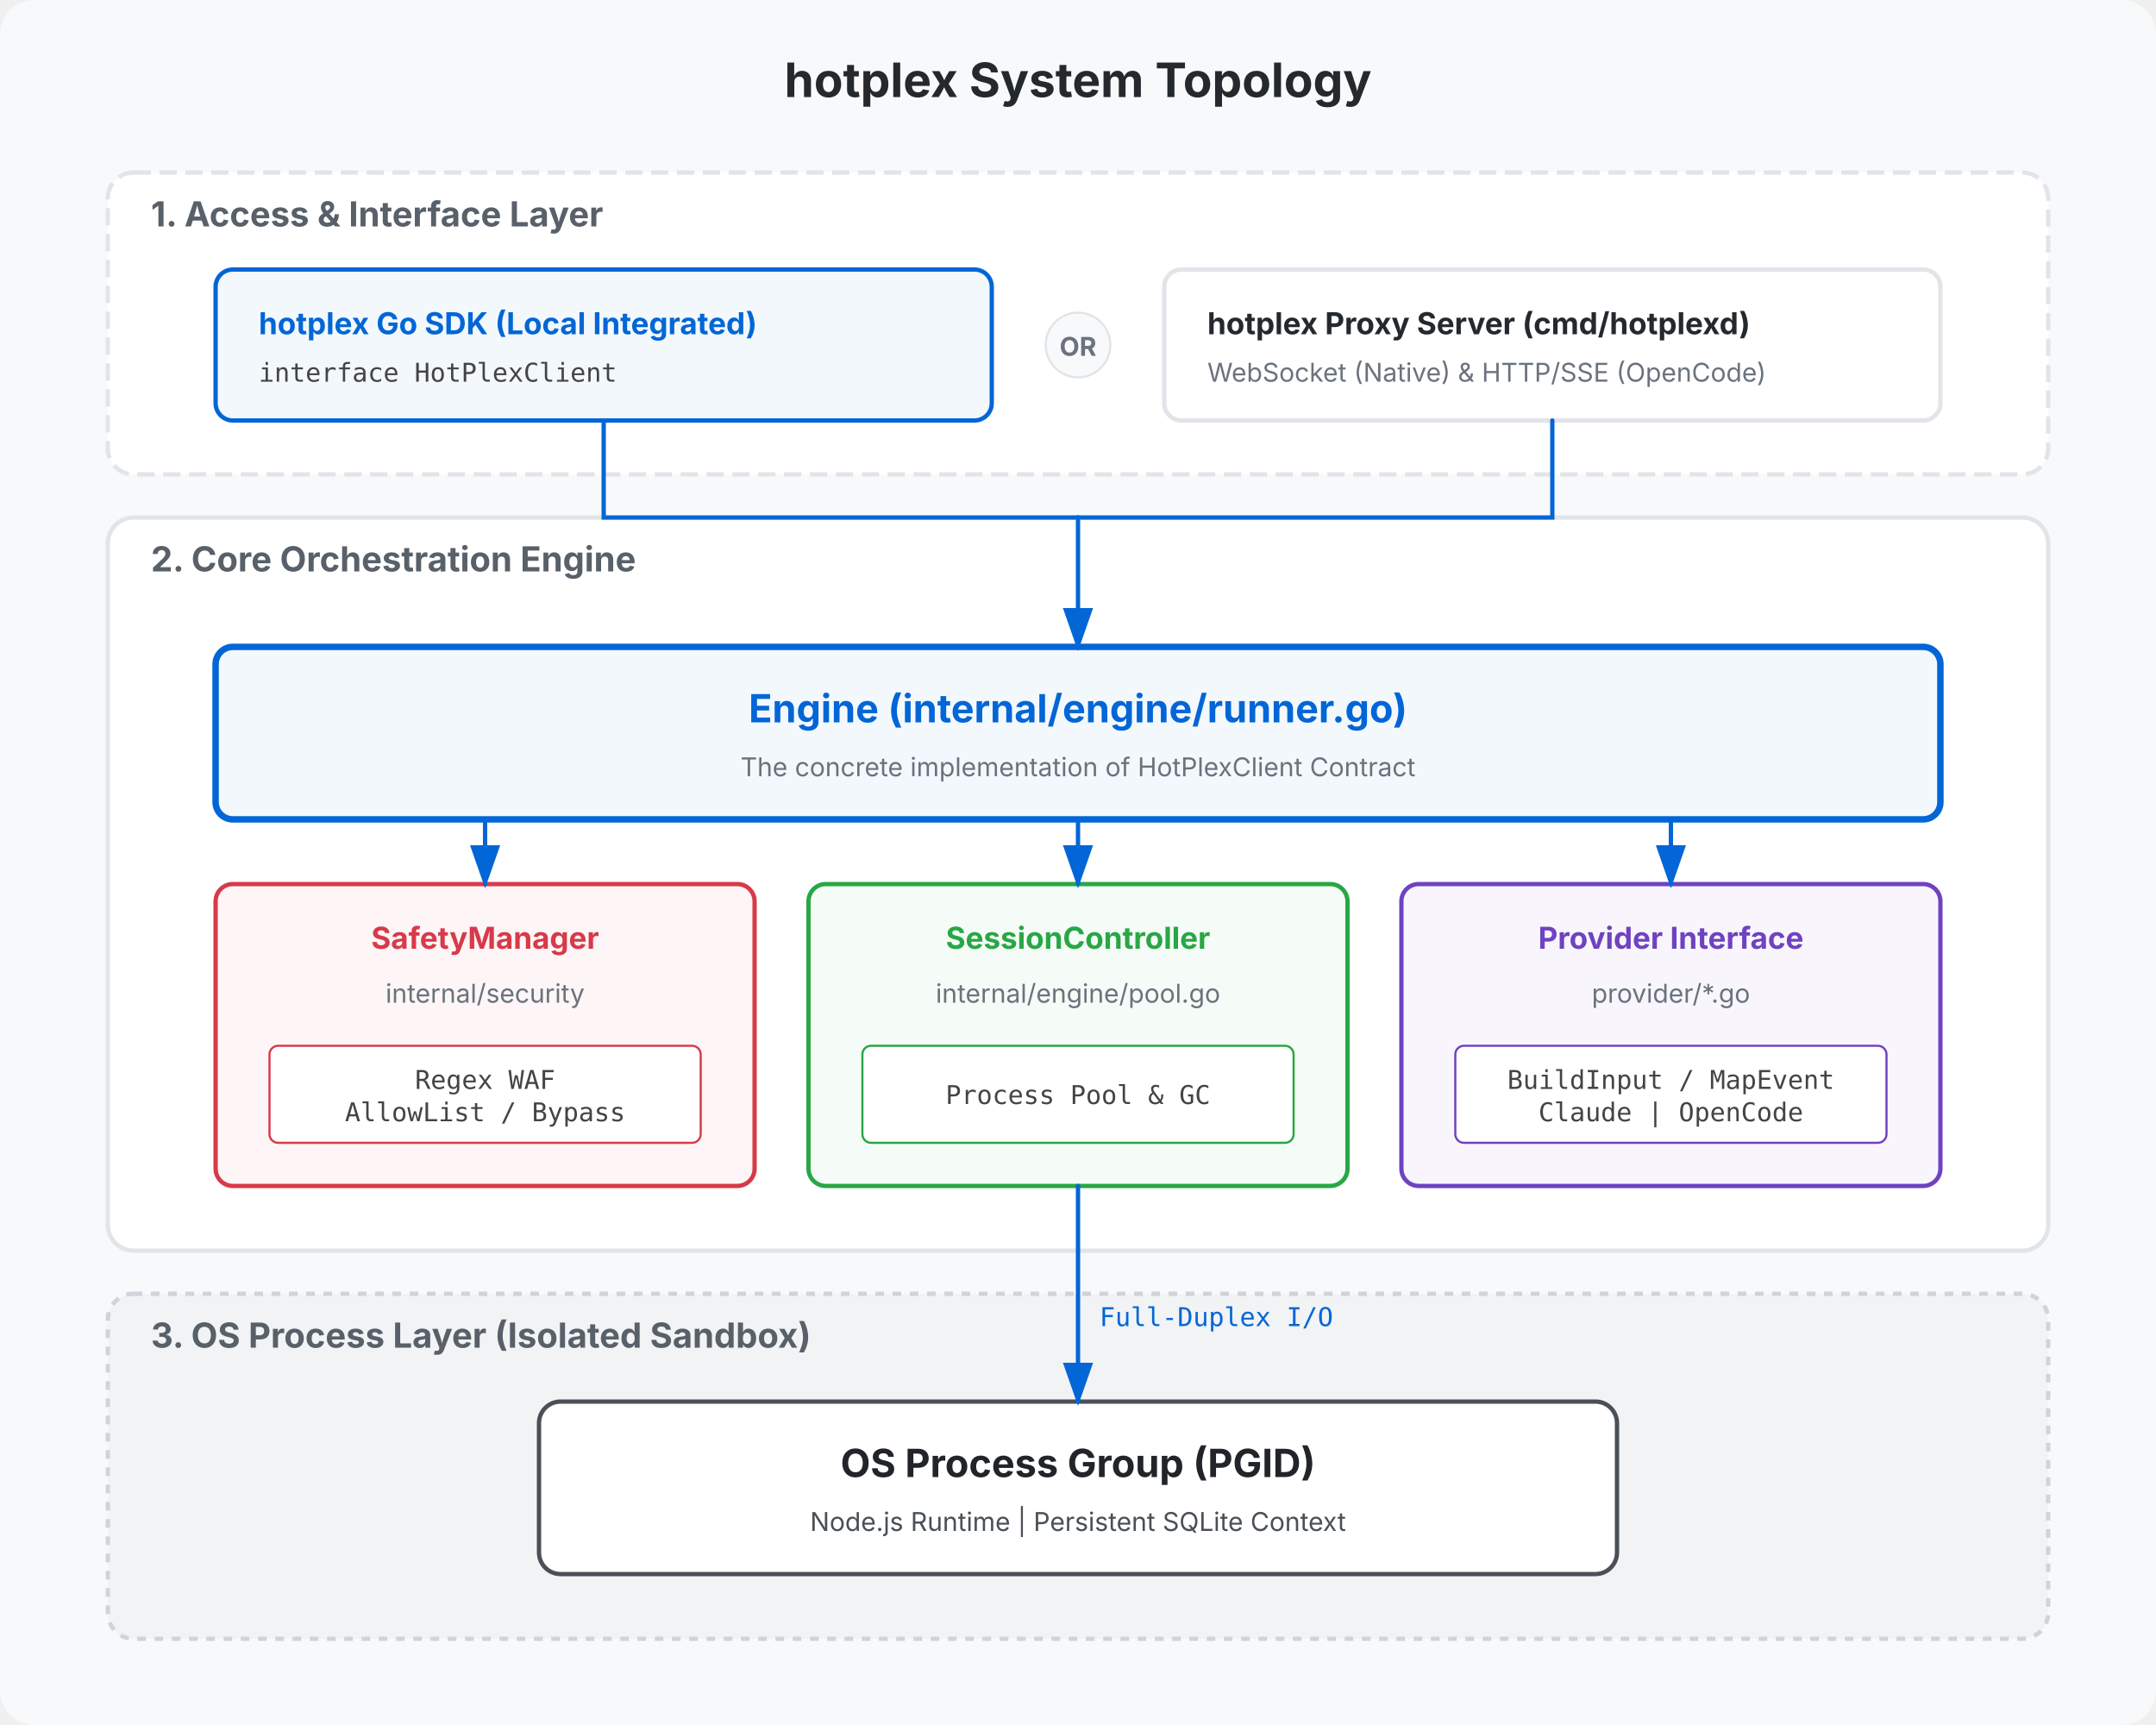
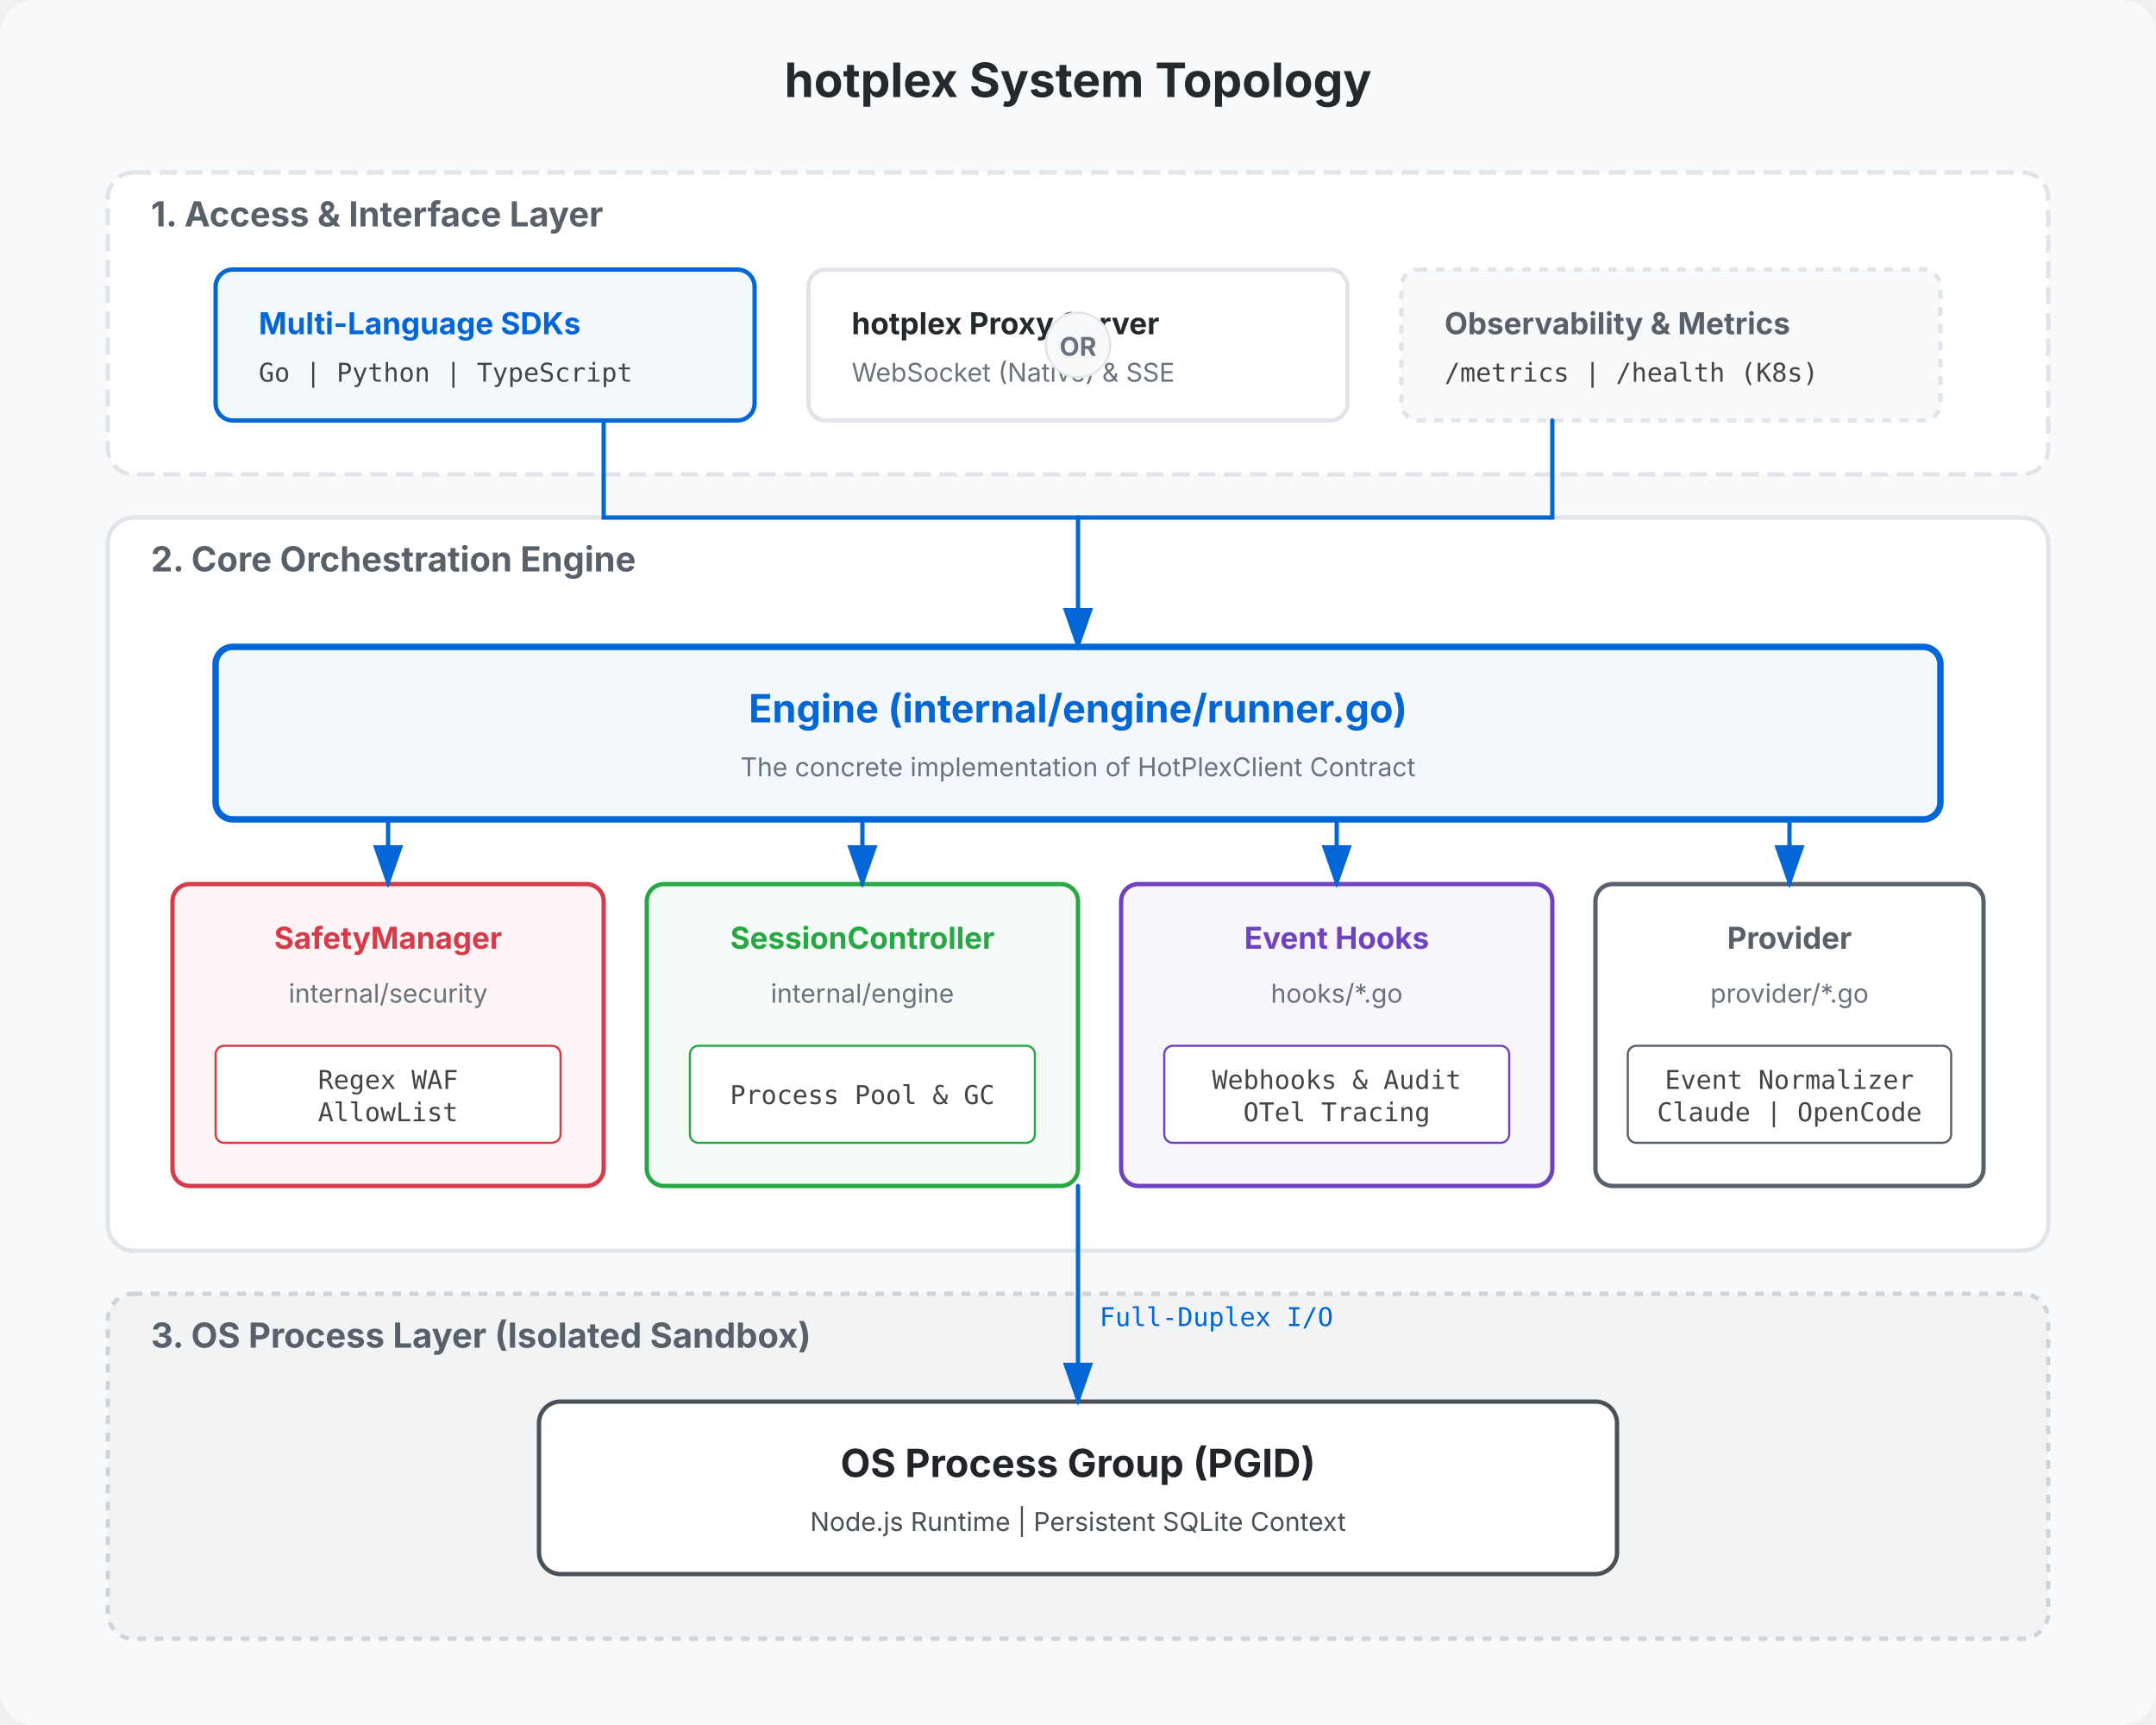
<svg xmlns="http://www.w3.org/2000/svg" viewBox="0 0 1000 800" width="1000" height="800">
  <defs>
    <style>
      .bg { fill: #f8f9fa; }
      .layer-bg { fill: #fff; stroke: #e1e4e8; stroke-width: 2; }
      .layer-sandbox { fill: #f1f3f5; stroke: #cfd4da; stroke-width: 2; stroke-dasharray: 4; }
      .box { rx: 8; fill: #fff; stroke-width: 2; stroke: #e1e4e8; }
      .box-accent { fill: rgba(3, 102, 214, 0.05); stroke: #0366d6; stroke-width: 2; rx: 8; }
      .box-success { fill: rgba(40, 167, 69, 0.05); stroke: #28a745; stroke-width: 2; rx: 8; }
      .box-warning { fill: rgba(215, 58, 73, 0.05); stroke: #d73a49; stroke-width: 2; rx: 8; }
      .box-purple { fill: rgba(111, 66, 193, 0.05); stroke: #6f42c1; stroke-width: 2; rx: 8; }
      
      .text-title { font-family: -apple-system, BlinkMacSystemFont, "Segoe UI", sans-serif; font-weight: bold; font-size: 22px; fill: #24292e; }
      .text-layer { font-family: -apple-system, sans-serif; font-weight: bold; font-size: 16px; fill: #586069; }
      .text-label { font-family: -apple-system, sans-serif; font-weight: bold; font-size: 14px; fill: #24292e; }
      .text-sub { font-family: -apple-system, sans-serif; font-size: 12px; fill: #6a737d; }
      .text-code { font-family: monospace; font-size: 12px; fill: #444; }
      
      .arrow { fill: none; stroke: #0366d6; stroke-width: 2; stroke-linecap: round; }
    </style>
    <marker id="arrowhead" markerWidth="10" markerHeight="7" refX="9" refY="3.5" orient="auto">
      <polygon points="0 0, 10 3.5, 0 7" fill="#0366d6" />
    </marker>
  </defs>
  <rect width="100%" height="100%" class="bg" rx="16" />
  <text x="500" y="45" text-anchor="middle" class="text-title">hotplex System Topology</text>
  <rect x="50" y="80" width="900" height="140" rx="12" class="layer-bg" style="stroke-dasharray: 8 4;" />
  <text x="70" y="105" class="text-layer">1. Access &amp; Interface Layer</text>
  <g transform="translate(100, 125)">
-     <rect width="360" height="70" rx="8" class="box-accent" />
-     <text x="20" y="30" class="text-label" style="fill:#0366d6">hotplex Go SDK (Local Integrated)</text>
-     <text x="20" y="52" class="text-code">interface HotPlexClient</text>
+     <rect width="250" height="70" rx="8" class="box-accent" />
+     <text x="20" y="30" class="text-label" style="fill:#0366d6">Multi-Language SDKs</text>
+     <text x="20" y="52" class="text-code">Go | Python | TypeScript</text>
  </g>
-   <g transform="translate(540, 125)">
-     <rect width="360" height="70" rx="8" class="box" />
-     <text x="20" y="30" class="text-label">hotplex Proxy Server (cmd/hotplexd)</text>
-     <text x="20" y="52" class="text-sub">WebSocket (Native) &amp; HTTP/SSE (OpenCode)</text>
+   <g transform="translate(375, 125)">
+     <rect width="250" height="70" rx="8" class="box" />
+     <text x="20" y="30" class="text-label">hotplex Proxy Server</text>
+     <text x="20" y="52" class="text-sub">WebSocket (Native) &amp; SSE</text>
+   </g>
+   <g transform="translate(650, 125)">
+     <rect width="250" height="70" rx="8" class="box" style="stroke-dasharray: 4; fill: #f8f9fa" />
+     <text x="20" y="30" class="text-label" style="fill:#586069">Observability &amp; Metrics</text>
+     <text x="20" y="52" class="text-code">/metrics | /health (K8s)</text>
  </g>
  <circle cx="500" cy="160" r="15" fill="#f8f9fa" stroke="#e1e4e8" />
  <text x="500" y="165" text-anchor="middle" class="text-sub" style="font-weight:bold;">OR</text>
  <rect x="50" y="240" width="900" height="340" rx="12" class="layer-bg" />
  <text x="70" y="265" class="text-layer">2. Core Orchestration Engine</text>
  <g transform="translate(100, 300)">
    <rect width="800" height="80" rx="8" class="box-accent" style="stroke-width: 3;" />
    <text x="400" y="35" text-anchor="middle" class="text-title" style="font-size: 18px; fill:#0366d6">Engine (internal/engine/runner.go)</text>
    <text x="400" y="60" text-anchor="middle" class="text-sub">The concrete implementation of HotPlexClient Contract</text>
  </g>
-   <g transform="translate(100, 410)">
-     <rect width="250" height="140" rx="8" class="box-warning" />
-     <text x="125" y="30" text-anchor="middle" class="text-label" style="fill:#d73a49">SafetyManager</text>
-     <text x="125" y="55" text-anchor="middle" class="text-sub">internal/security</text>
-     <rect x="25" y="75" width="200" height="45" rx="4" fill="#fff" stroke="#d73a49" stroke-width="1" />
-     <text x="125" y="95" text-anchor="middle" class="text-code">Regex WAF</text>
-     <text x="125" y="110" text-anchor="middle" class="text-code">AllowList / Bypass</text>
+   <g transform="translate(80, 410)">
+     <rect width="200" height="140" rx="8" class="box-warning" />
+     <text x="100" y="30" text-anchor="middle" class="text-label" style="fill:#d73a49">SafetyManager</text>
+     <text x="100" y="55" text-anchor="middle" class="text-sub">internal/security</text>
+     <rect x="20" y="75" width="160" height="45" rx="4" fill="#fff" stroke="#d73a49" stroke-width="1" />
+     <text x="100" y="95" text-anchor="middle" class="text-code">Regex WAF</text>
+     <text x="100" y="110" text-anchor="middle" class="text-code">AllowList</text>
  </g>
-   <g transform="translate(375, 410)">
-     <rect width="250" height="140" rx="8" class="box-success" />
-     <text x="125" y="30" text-anchor="middle" class="text-label" style="fill:#28a745">SessionController</text>
-     <text x="125" y="55" text-anchor="middle" class="text-sub">internal/engine/pool.go</text>
-     <rect x="25" y="75" width="200" height="45" rx="4" fill="#fff" stroke="#28a745" stroke-width="1" />
-     <text x="125" y="102" text-anchor="middle" class="text-code">Process Pool &amp; GC</text>
+   <g transform="translate(300, 410)">
+     <rect width="200" height="140" rx="8" class="box-success" />
+     <text x="100" y="30" text-anchor="middle" class="text-label" style="fill:#28a745">SessionController</text>
+     <text x="100" y="55" text-anchor="middle" class="text-sub">internal/engine</text>
+     <rect x="20" y="75" width="160" height="45" rx="4" fill="#fff" stroke="#28a745" stroke-width="1" />
+     <text x="100" y="102" text-anchor="middle" class="text-code">Process Pool &amp; GC</text>
  </g>
-   <g transform="translate(650, 410)">
-     <rect width="250" height="140" rx="8" class="box-purple" />
-     <text x="125" y="30" text-anchor="middle" class="text-label" style="fill:#6f42c1">Provider Interface</text>
-     <text x="125" y="55" text-anchor="middle" class="text-sub">provider/*.go</text>
-     <rect x="25" y="75" width="200" height="45" rx="4" fill="#fff" stroke="#6f42c1" stroke-width="1" />
-     <text x="125" y="95" text-anchor="middle" class="text-code">BuildInput / MapEvent</text>
-     <text x="125" y="110" text-anchor="middle" class="text-code">Claude | OpenCode</text>
+   <g transform="translate(520, 410)">
+     <rect width="200" height="140" rx="8" class="box-purple" />
+     <text x="100" y="30" text-anchor="middle" class="text-label" style="fill:#6f42c1">Event Hooks</text>
+     <text x="100" y="55" text-anchor="middle" class="text-sub">hooks/*.go</text>
+     <rect x="20" y="75" width="160" height="45" rx="4" fill="#fff" stroke="#6f42c1" stroke-width="1" />
+     <text x="100" y="95" text-anchor="middle" class="text-code">Webhooks &amp; Audit</text>
+     <text x="100" y="110" text-anchor="middle" class="text-code">OTel Tracing</text>
+   </g>
+   <g transform="translate(740, 410)">
+     <rect width="180" height="140" rx="8" class="box" style="stroke: #586069" />
+     <text x="90" y="30" text-anchor="middle" class="text-label" style="fill:#586069">Provider</text>
+     <text x="90" y="55" text-anchor="middle" class="text-sub">provider/*.go</text>
+     <rect x="15" y="75" width="150" height="45" rx="4" fill="#fff" stroke="#586069" stroke-width="1" />
+     <text x="90" y="95" text-anchor="middle" class="text-code">Event Normalizer</text>
+     <text x="90" y="110" text-anchor="middle" class="text-code">Claude | OpenCode</text>
  </g>
  <rect x="50" y="600" width="900" height="160" rx="12" class="layer-sandbox" />
  <text x="70" y="625" class="text-layer">3. OS Process Layer (Isolated Sandbox)</text>
  <g transform="translate(250, 650)">
    <rect width="500" height="80" rx="10" fill="#fff" stroke="#495057" stroke-width="2" />
    <text x="250" y="35" text-anchor="middle" class="text-title" style="fill:#212529; font-size: 18px;">OS Process Group (PGID)</text>
    <text x="250" y="60" text-anchor="middle" class="text-sub" style="fill:#495057;">Node.js Runtime | Persistent SQLite Context</text>
  </g>
  <path d="M 280 195 L 280 240 L 500 240" class="arrow" />
  <path d="M 720 195 L 720 240 L 500 240" class="arrow" />
  <path d="M 500 240 L 500 300" class="arrow" marker-end="url(#arrowhead)" />
-   <path d="M 225 380 L 225 410" class="arrow" marker-end="url(#arrowhead)" />
-   <path d="M 500 380 L 500 410" class="arrow" marker-end="url(#arrowhead)" />
-   <path d="M 775 380 L 775 410" class="arrow" marker-end="url(#arrowhead)" />
+   <path d="M 180 380 L 180 410" class="arrow" marker-end="url(#arrowhead)" />
+   <path d="M 400 380 L 400 410" class="arrow" marker-end="url(#arrowhead)" />
+   <path d="M 620 380 L 620 410" class="arrow" marker-end="url(#arrowhead)" />
+   <path d="M 830 380 L 830 410" class="arrow" marker-end="url(#arrowhead)" />
  <path d="M 500 550 L 500 650" class="arrow" marker-end="url(#arrowhead)" />
  <text x="510" y="615" class="text-code" style="fill:#0366d6">Full-Duplex I/O</text>
</svg>
